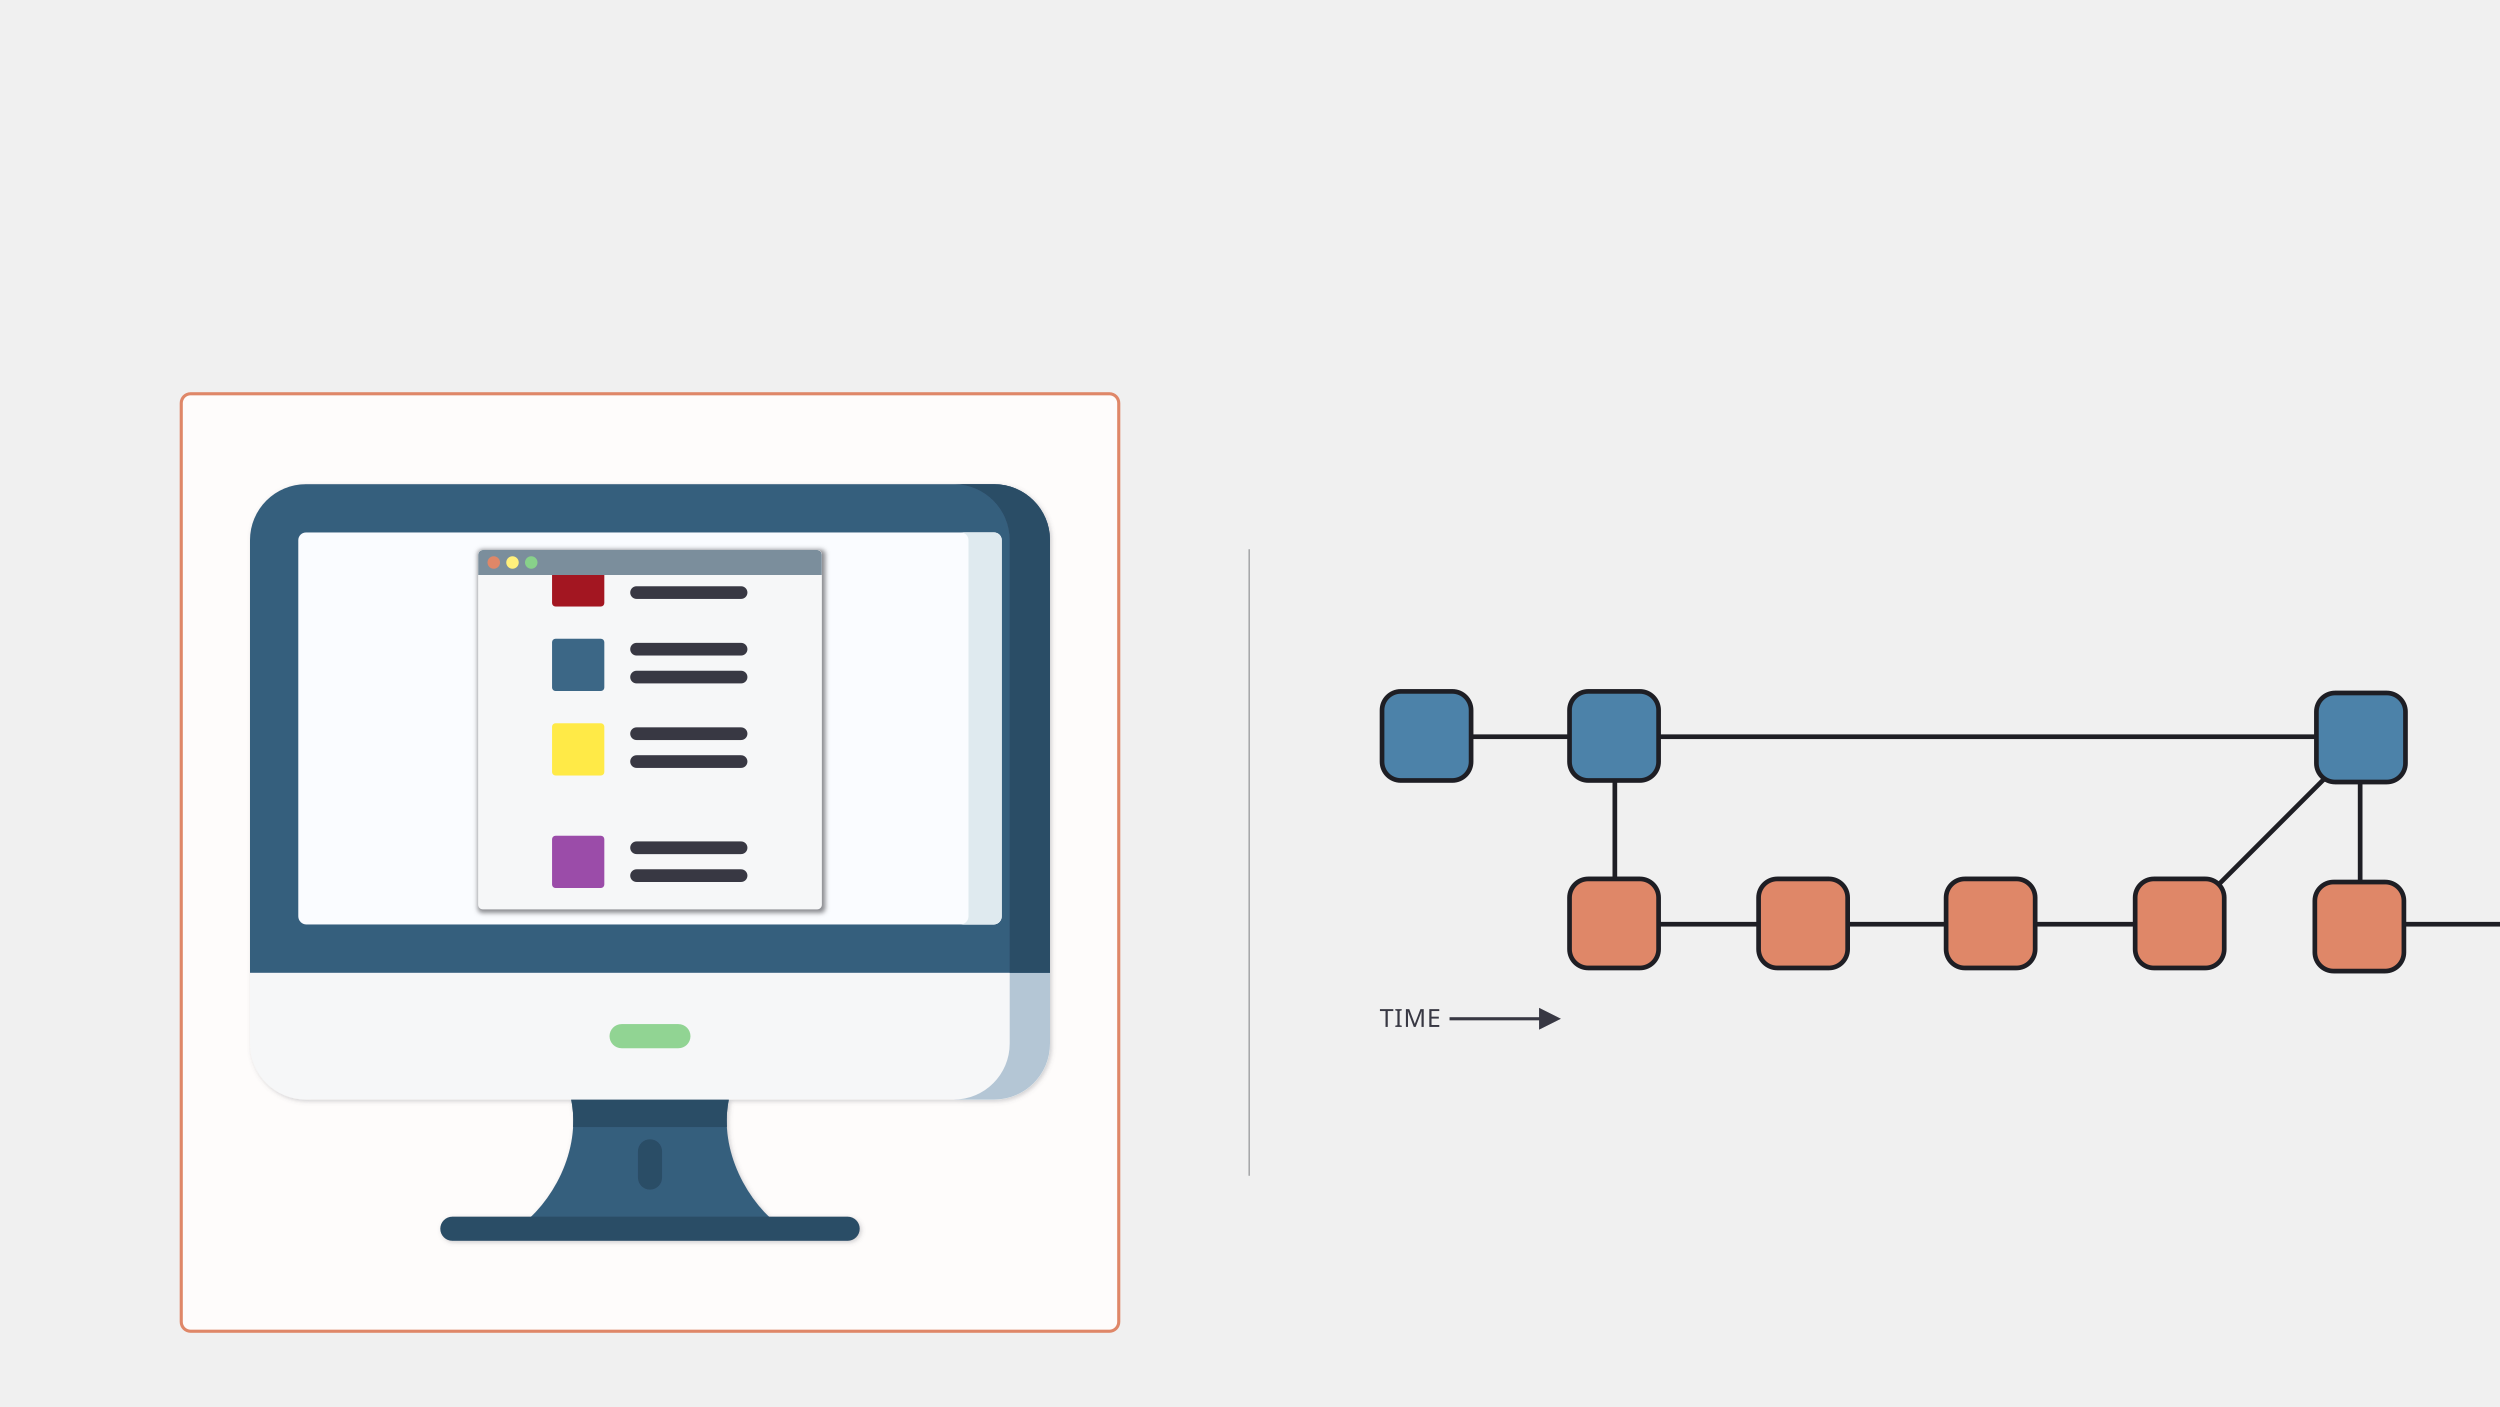
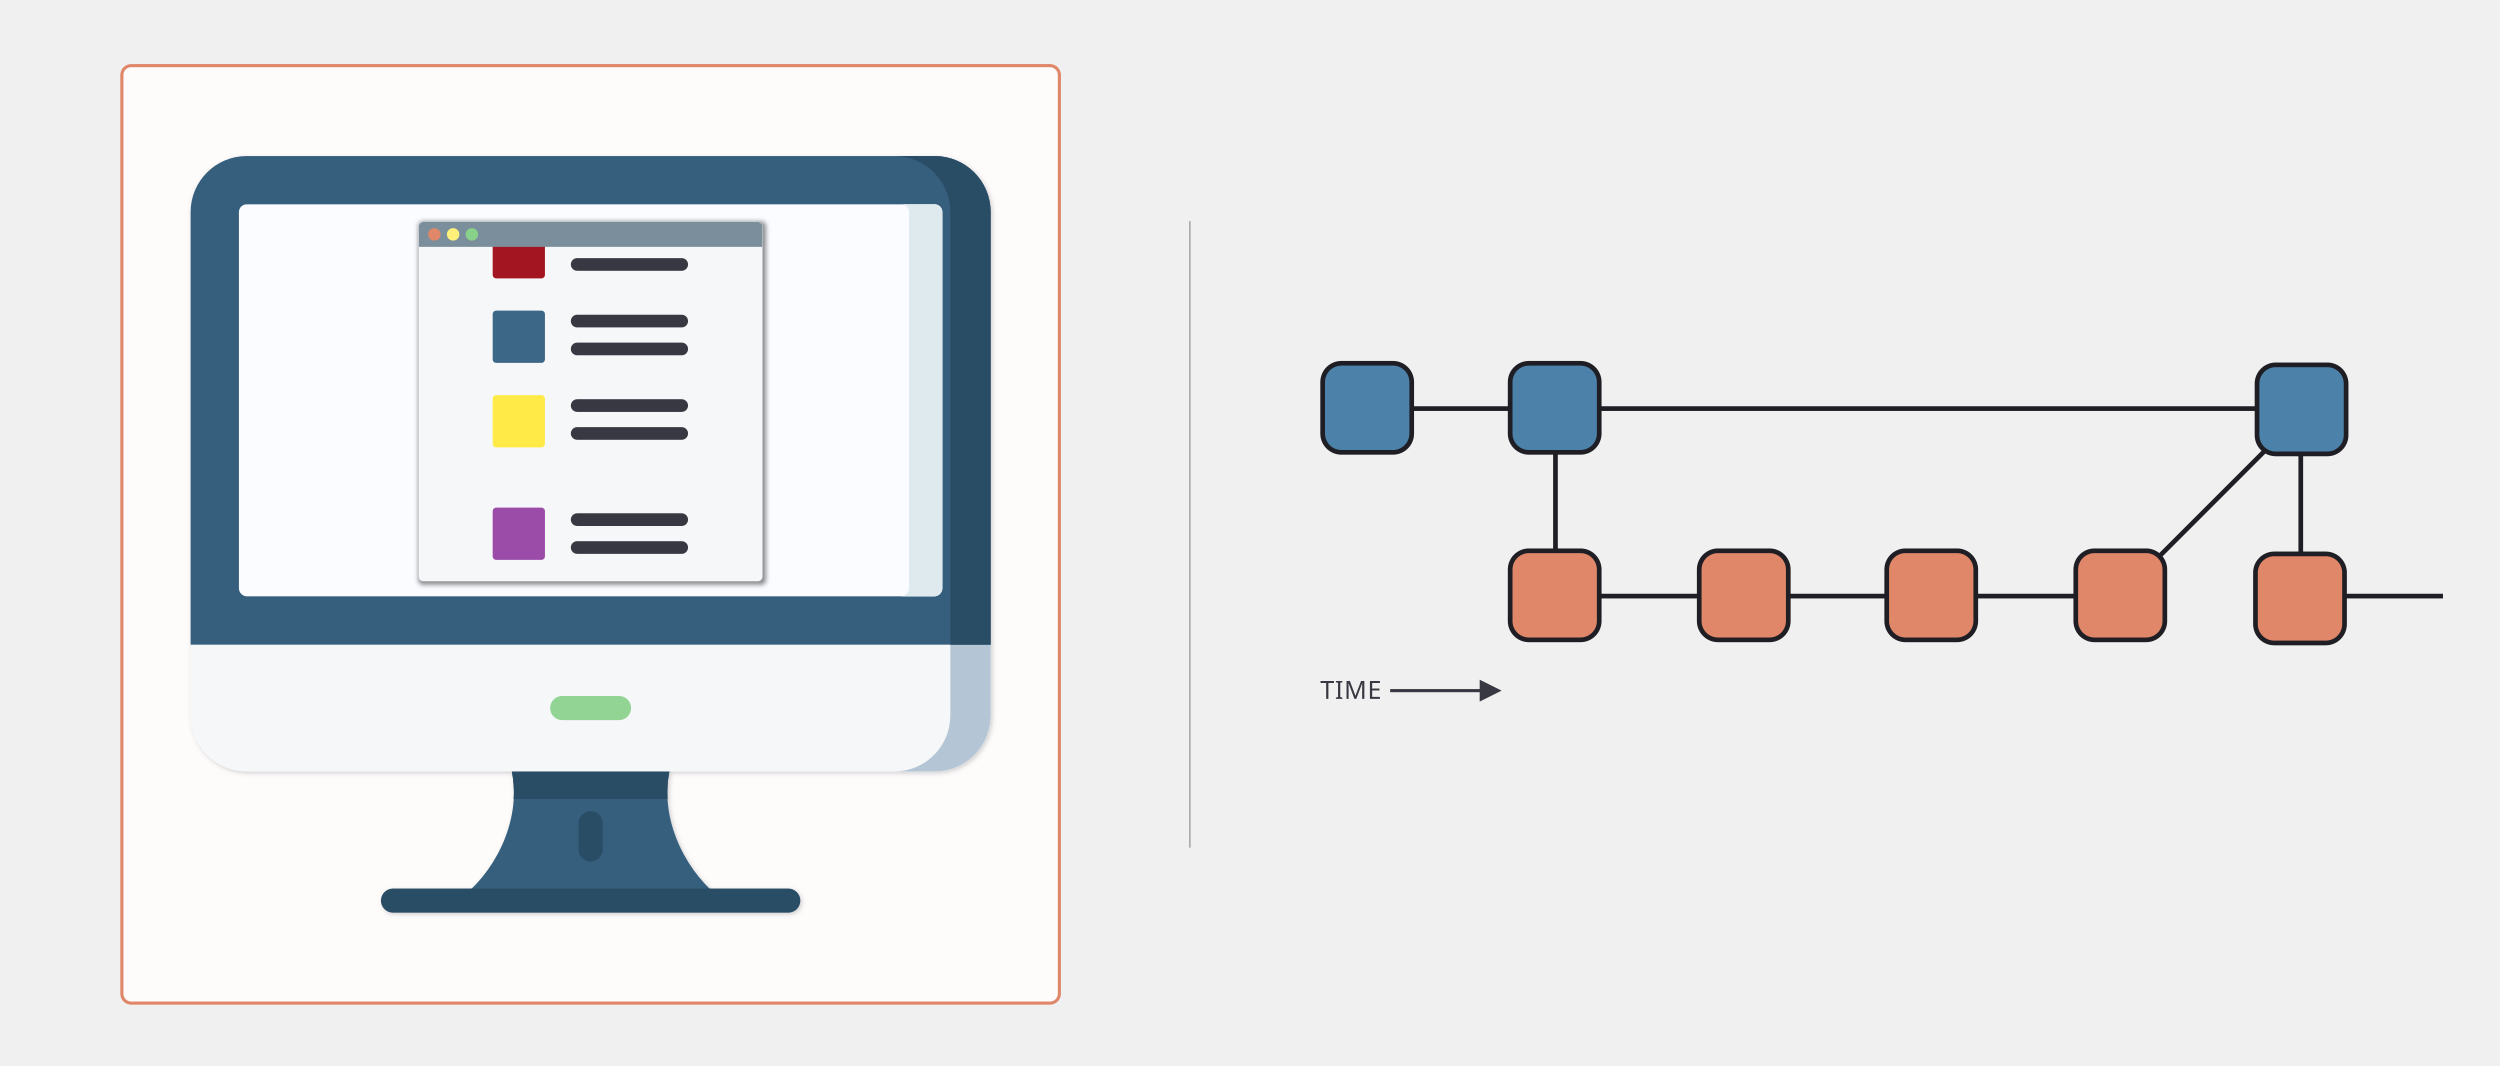
- <svg xmlns="http://www.w3.org/2000/svg" xmlns:xlink="http://www.w3.org/1999/xlink" width="1600px" height="900px" viewBox="0 0 1600 900" version="1.1">
+ <svg xmlns="http://www.w3.org/2000/svg" xmlns:xlink="http://www.w3.org/1999/xlink" width="1600px" height="682px" viewBox="0 0 1600 682" version="1.1">
  <defs>
    <filter x="-1.6%" y="-1.6%" width="103.1%" height="103.3%" filterUnits="objectBoundingBox" id="filter-1">
      <feOffset dx="1" dy="1" in="SourceAlpha" result="shadowOffsetOuter1" />
      <feGaussianBlur stdDeviation="1.5" in="shadowOffsetOuter1" result="shadowBlurOuter1" />
      <feColorMatrix values="0 0 0 0 0.118   0 0 0 0 0.118   0 0 0 0 0.141  0 0 0 0.3 0" type="matrix" in="shadowBlurOuter1" result="shadowMatrixOuter1" />
      <feMerge>
        <feMergeNode in="shadowMatrixOuter1" />
        <feMergeNode in="SourceGraphic" />
      </feMerge>
    </filter>
-     <rect id="path-2" x="306" y="352" width="220" height="230" rx="3" />
+     <rect id="path-2" x="268" y="142" width="220" height="230" rx="3" />
    <filter x="-3.2%" y="-3.0%" width="107.3%" height="107.0%" filterUnits="objectBoundingBox" id="filter-4">
      <feMorphology radius="1" operator="dilate" in="SourceAlpha" result="shadowSpreadOuter1" />
      <feOffset dx="1" dy="1" in="shadowSpreadOuter1" result="shadowOffsetOuter1" />
      <feGaussianBlur stdDeviation="1.5" in="shadowOffsetOuter1" result="shadowBlurOuter1" />
      <feColorMatrix values="0 0 0 0 0.118   0 0 0 0 0.118   0 0 0 0 0.141  0 0 0 0.5 0" type="matrix" in="shadowBlurOuter1" />
    </filter>
  </defs>
  <g id="slide-8-study" stroke="none" stroke-width="1" fill="none" fill-rule="evenodd">
-     <g id="Group-2" transform="translate(883, 441)">
+     <g id="Group-2" transform="translate(845, 231)">
      <g id="Group" fill="#4C82A9" stroke="#1E1E24" stroke-width="3">
        <g id="idea-share">
          <rect id="Rectangle" x="1.5" y="1.5" width="57" height="57" rx="12" />
        </g>
      </g>
      <g id="Group" transform="translate(120, 0)" fill="#4C82A9" stroke="#1E1E24" stroke-width="3">
        <g id="idea-share">
          <rect id="Rectangle" x="1.5" y="1.5" width="57" height="57" rx="12" />
        </g>
      </g>
      <g id="Group" transform="translate(120, 120)" fill="#DF8768" stroke="#1E1E24" stroke-width="3">
        <g id="idea-draft">
          <rect id="Rectangle" x="1.5" y="1.5" width="57" height="57" rx="12" />
        </g>
      </g>
      <g id="Group" transform="translate(241, 120)" fill="#DF8768" stroke="#1E1E24" stroke-width="3">
        <g id="idea-draft">
          <rect id="Rectangle" x="1.5" y="1.5" width="57" height="57" rx="12" />
        </g>
      </g>
      <g id="Group" transform="translate(181, 150)" stroke="#1E1E24" stroke-linecap="square" stroke-width="3">
        <g id="horizontal-track">
          <line x1="0" y1="0.5" x2="60" y2="0.5" id="Line" />
        </g>
      </g>
      <g id="Group" transform="translate(361, 120)" fill="#DF8768" stroke="#1E1E24" stroke-width="3">
        <g id="idea-draft">
          <rect id="Rectangle" x="1.5" y="1.5" width="57" height="57" rx="12" />
        </g>
      </g>
      <g id="Group" transform="translate(301, 150)" stroke="#1E1E24" stroke-linecap="square" stroke-width="3">
        <g id="horizontal-track">
          <line x1="0" y1="0.5" x2="60" y2="0.5" id="Line" />
        </g>
      </g>
      <g id="Group" transform="translate(482, 120)" fill="#DF8768" stroke="#1E1E24" stroke-width="3">
        <g id="idea-draft">
          <rect id="Rectangle" x="1.5" y="1.5" width="57" height="57" rx="12" />
        </g>
      </g>
      <g id="Group" transform="translate(597, 122)" fill="#DF8768" stroke="#1E1E24" stroke-width="3">
        <g id="idea-draft">
          <rect id="Rectangle" x="1.5" y="1.5" width="57" height="57" rx="12" />
        </g>
      </g>
      <g id="Group" transform="translate(422, 150)" stroke="#1E1E24" stroke-linecap="square" stroke-width="3">
        <g id="horizontal-track">
          <line x1="0" y1="0.5" x2="60" y2="0.5" id="Line" />
        </g>
      </g>
      <g id="Group" transform="translate(657, 150)" stroke="#1E1E24" stroke-linecap="square" stroke-width="3">
        <g id="horizontal-track">
          <line x1="0" y1="0.5" x2="60" y2="0.5" id="Line" />
        </g>
      </g>
      <g id="Group" transform="translate(60, 30)" stroke="#1E1E24" stroke-linecap="square" stroke-width="3">
        <g id="horizontal-track">
          <line x1="0" y1="0.5" x2="60" y2="0.5" id="Line" />
        </g>
      </g>
      <g id="time-reference-frame" transform="translate(0, 200)" fill="#383843">
        <path id="Line-2" d="M102,4 L116,11 L102,18 L102,12 L44.697,12 L44.697,10 L102,10 L102,4 Z" fill-rule="nonzero" />
        <text id="TIME" font-family="Nunito-Regular, Nunito" font-size="16" font-weight="normal" letter-spacing="0.457">
          <tspan x="0" y="16.256">TIME</tspan>
        </text>
      </g>
      <g id="Group" transform="translate(150, 60)" stroke="#1E1E24" stroke-linecap="square" stroke-width="3">
        <g id="vertical-track">
          <line x1="0.5" y1="0" x2="0.5" y2="60" id="Line" />
        </g>
      </g>
      <g id="Group" transform="translate(627, 61)" stroke="#1E1E24" stroke-linecap="square" stroke-width="3">
        <g id="vertical-track">
          <line x1="0.5" y1="0" x2="0.5" y2="60" id="Line" />
        </g>
      </g>
      <g id="Group" transform="translate(598, 1)" fill="#4C82A9" stroke="#1E1E24" stroke-width="3">
        <g id="idea-share">
          <rect id="Rectangle" x="1.5" y="1.5" width="57" height="57" rx="12" />
        </g>
      </g>
      <g id="Group" transform="translate(537, 58)" stroke="#1E1E24" stroke-linecap="square" stroke-width="3">
        <g id="diagonal-track">
          <line x1="33.5" y1="-13.098" x2="33.5" y2="80.098" id="Line" transform="translate(33.5, 33.5) rotate(-315) translate(-33.5, -33.5) " />
        </g>
      </g>
      <g id="Group" transform="translate(181, 30)" stroke="#1E1E24" stroke-linecap="square" stroke-width="3">
        <g id="horizontal-track" transform="translate(208.5, 0.5) scale(1, -1) translate(-208.5, -0.5) ">
          <line x1="0" y1="0.5" x2="417" y2="0.5" id="Line" />
        </g>
      </g>
    </g>
-     <rect id="Rectangle" stroke="#DF8768" stroke-width="2" fill="#FEFCFB" x="116" y="252" width="600" height="600" rx="6" />
-     <line x1="799.5" y1="352" x2="799.5" y2="752" id="Line" stroke="#A7A8AA" stroke-linecap="square" />
-     <g id="computer" filter="url(#filter-1)" transform="translate(160, 309.881)" fill-rule="nonzero">
+     <rect id="Rectangle" stroke="#DF8768" stroke-width="2" fill="#FEFCFB" x="78" y="42" width="600" height="600" rx="6" />
+     <line x1="761.5" y1="142" x2="761.5" y2="542" id="Line" stroke="#A7A8AA" stroke-linecap="square" />
+     <g id="computer" filter="url(#filter-1)" transform="translate(122, 99.881)" fill-rule="nonzero">
      <path d="M306.412,393.843 L288.101,373.239 L217.342,373.239 L205.587,393.843 C212.108,426.281 193.618,460.497 170.638,476.512 L341.36,476.512 C318.381,460.497 299.891,426.281 306.412,393.843 L306.412,393.843 Z" id="Path" fill="#365E7D" />
      <path d="M205.588,393.843 C206.763,399.69 207.115,405.593 206.786,411.438 L305.216,411.438 C304.887,405.593 305.238,399.69 306.414,393.843 L289.687,373.239 L217.344,373.239 L205.588,393.843 Z" id="Path" fill="#2B4D66" />
      <path d="M382.49,484.238 L129.51,484.238 C125.243,484.238 121.784,480.779 121.784,476.512 C121.784,472.245 125.243,468.786 129.51,468.786 L382.49,468.786 C386.758,468.786 390.216,472.245 390.216,476.512 C390.216,480.779 386.757,484.238 382.49,484.238 Z" id="Path" fill="#2B4D66" />
      <path d="M256,451.498 C251.733,451.498 248.274,448.039 248.274,443.772 L248.274,426.973 C248.274,422.705 251.733,419.247 256,419.247 C260.267,419.247 263.727,422.706 263.727,426.973 L263.727,443.772 C263.727,448.039 260.267,451.498 256,451.498 L256,451.498 Z" id="Path" fill="#2B4D66" />
      <path d="M512,312.691 L486.21,292.087 L19.035,292.087 L0,312.691 L0,358.031 C0,377.809 16.033,393.843 35.812,393.843 L476.188,393.843 C495.966,393.843 512,377.81 512,358.031 L512,312.691 Z" id="Path" fill="#F6F7F8" />
      <path d="M486.21,292.088 L486.21,358.032 C486.21,377.81 470.176,393.844 450.398,393.844 L476.188,393.844 C495.966,393.844 512,377.811 512,358.032 L512,312.692 L486.21,292.088 Z" id="Path" fill="#B4C6D5" />
      <path d="M274.176,360.994 L237.825,360.994 C233.558,360.994 230.099,357.535 230.099,353.268 C230.099,349 233.558,345.542 237.825,345.542 L274.176,345.542 C278.444,345.542 281.902,349.001 281.902,353.268 C281.902,357.535 278.443,360.994 274.176,360.994 Z" id="Path" fill="#91D493" />
      <path d="M512,312.691 L0,312.691 L0,35.812 C0,16.034 16.033,1.25055521e-12 35.812,1.25055521e-12 L476.188,1.25055521e-12 C495.966,1.25055521e-12 512,16.033 512,35.812 L512,312.691 Z" id="Path" fill="#365E7D" />
      <path d="M476.188,1.25055521e-12 L450.398,1.25055521e-12 C470.176,1.25055521e-12 486.21,16.033 486.21,35.812 L486.21,312.691 L512,312.691 L512,35.812 C512,16.033 495.966,1.25055521e-12 476.188,1.25055521e-12 Z" id="Path" fill="#2B4D66" />
      <path d="M30.906,276.56 L30.906,35.812 C30.906,33.102 33.103,30.906 35.812,30.906 L476.188,30.906 C478.898,30.906 481.094,33.103 481.094,35.812 L481.094,276.56 C481.094,279.446 478.754,281.786 475.868,281.786 L36.132,281.786 C33.245,281.786 30.906,279.446 30.906,276.56 Z" id="Path" fill="#FAFCFF" />
      <path d="M476.188,30.905 L454.922,30.905 C457.632,30.905 459.828,33.102 459.828,35.811 L459.828,276.559 C459.828,279.445 457.488,281.785 454.602,281.785 L475.868,281.785 C478.754,281.785 481.094,279.445 481.094,276.559 L481.094,35.812 C481.094,33.102 478.898,30.905 476.188,30.905 Z" id="Path" fill="#DFEAEF" />
    </g>
    <mask id="mask-3" fill="white">
      <use xlink:href="#path-2" />
    </mask>
    <g id="window">
      <use fill="black" fill-opacity="1" filter="url(#filter-4)" xlink:href="#path-2" />
      <use fill="#F6F7F8" fill-rule="evenodd" xlink:href="#path-2" />
    </g>
    <g id="survey" mask="url(#mask-3)">
-       <g transform="translate(353, 315)">
+       <g transform="translate(315, 105)">
        <path d="M31.535,73.17 L2.545,73.17 C1.313,73.17 0.314,72.172 0.314,70.94 L0.314,41.95 C0.314,40.718 1.313,39.72 2.545,39.72 L31.535,39.72 C32.767,39.72 33.765,40.718 33.765,41.95 L33.765,70.94 C33.765,72.172 32.767,73.17 31.535,73.17 Z" id="Path" fill="#A31621" fill-rule="nonzero" />
        <path d="M31.535,127.249 L2.545,127.249 C1.313,127.249 0.314,126.251 0.314,125.019 L0.314,96.029 C0.314,94.797 1.313,93.798 2.545,93.798 L31.535,93.798 C32.767,93.798 33.765,94.797 33.765,96.029 L33.765,125.019 C33.765,126.251 32.767,127.249 31.535,127.249 Z" id="Path" fill="#3C6786" fill-rule="nonzero" />
        <path d="M31.535,181.327 L2.545,181.327 C1.313,181.327 0.314,180.329 0.314,179.097 L0.314,150.107 C0.314,148.875 1.313,147.876 2.545,147.876 L31.535,147.876 C32.767,147.876 33.765,148.875 33.765,150.107 L33.765,179.097 C33.765,180.329 32.767,181.327 31.535,181.327 Z" id="Path" fill="#FFEA47" fill-rule="nonzero" />
        <path d="M31.535,253.327 L2.545,253.327 C1.313,253.327 0.314,252.329 0.314,251.097 L0.314,222.107 C0.314,220.875 1.313,219.876 2.545,219.876 L31.535,219.876 C32.767,219.876 33.765,220.875 33.765,222.107 L33.765,251.097 C33.765,252.329 32.767,253.327 31.535,253.327 Z" id="Path" fill="#9B4CA9" fill-rule="nonzero" />
        <g id="Group" stroke-width="1" fill="none" fill-rule="evenodd" transform="translate(49.92941, 41.94118)">
          <path d="M4.464,8.528 L71.365,8.528 C73.607,8.528 75.424,6.711 75.424,4.469 C75.424,2.227 73.607,0.41 71.365,0.41 L4.464,0.41 C2.222,0.41 0.405,2.227 0.405,4.469 C0.405,6.711 2.222,8.528 4.464,8.528 Z" id="Path" fill="#383843" fill-rule="nonzero" />
          <path d="M71.364,18.251 L4.464,18.251 C2.222,18.251 0.405,20.067 0.405,22.309 C0.405,24.552 2.222,26.368 4.464,26.368 L71.365,26.368 C73.607,26.368 75.424,24.552 75.424,22.309 C75.424,20.067 73.606,18.251 71.364,18.251 L71.364,18.251 Z" id="Path" fill="#383843" fill-rule="nonzero" />
          <path d="M71.364,54.489 L4.464,54.489 C2.222,54.489 0.405,56.306 0.405,58.548 C0.405,60.79 2.222,62.607 4.464,62.607 L71.365,62.607 C73.607,62.607 75.424,60.79 75.424,58.548 C75.424,56.306 73.606,54.489 71.364,54.489 L71.364,54.489 Z" id="Path" fill="#383843" fill-rule="nonzero" />
          <path d="M71.364,72.329 L4.464,72.329 C2.222,72.329 0.405,74.146 0.405,76.388 C0.405,78.63 2.222,80.446 4.464,80.446 L71.365,80.446 C73.607,80.446 75.424,78.63 75.424,76.388 C75.424,74.146 73.606,72.329 71.364,72.329 L71.364,72.329 Z" id="Path" fill="#383843" fill-rule="nonzero" />
          <path d="M71.364,108.566 L4.464,108.566 C2.222,108.566 0.405,110.383 0.405,112.625 C0.405,114.867 2.222,116.684 4.464,116.684 L71.365,116.684 C73.607,116.684 75.424,114.867 75.424,112.625 C75.424,110.383 73.606,108.566 71.364,108.566 L71.364,108.566 Z" id="Path" fill="#383843" fill-rule="nonzero" />
          <path d="M71.364,126.407 L4.464,126.407 C2.222,126.407 0.405,128.224 0.405,130.466 C0.405,132.708 2.222,134.525 4.464,134.525 L71.365,134.525 C73.607,134.525 75.424,132.708 75.424,130.466 C75.424,128.224 73.606,126.407 71.364,126.407 L71.364,126.407 Z" id="Path" fill="#383843" fill-rule="nonzero" />
          <path d="M71.364,181.566 L4.464,181.566 C2.222,181.566 0.405,183.383 0.405,185.625 C0.405,187.867 2.222,189.684 4.464,189.684 L71.365,189.684 C73.607,189.684 75.424,187.867 75.424,185.625 C75.424,183.383 73.606,181.566 71.364,181.566 L71.364,181.566 Z" id="Path" fill="#383843" fill-rule="nonzero" />
          <path d="M71.364,199.407 L4.464,199.407 C2.222,199.407 0.405,201.224 0.405,203.466 C0.405,205.708 2.222,207.525 4.464,207.525 L71.365,207.525 C73.607,207.525 75.424,205.708 75.424,203.466 C75.424,201.224 73.606,199.407 71.364,199.407 L71.364,199.407 Z" id="Path" fill="#383843" fill-rule="nonzero" />
        </g>
        <path d="M100.108,20.305 L23.172,20.305 C17.784,20.305 13.416,15.937 13.416,10.548 C13.416,5.16 17.784,0.792 23.172,0.792 L100.108,0.792 C105.497,0.792 109.865,5.16 109.865,10.548 C109.865,15.936 105.497,20.305 100.108,20.305 Z" id="Path" fill="#383843" fill-rule="nonzero" />
      </g>
    </g>
-     <line x1="331.5" y1="515.5" x2="500.5" y2="515.5" id="Line-2" stroke="#1E1E24" stroke-width="2" stroke-linecap="square" mask="url(#mask-3)" />
+     <line x1="293.5" y1="305.5" x2="462.5" y2="305.5" id="Line-2" stroke="#1E1E24" stroke-width="2" stroke-linecap="square" mask="url(#mask-3)" />
    <g id="header-bar" mask="url(#mask-3)">
-       <g transform="translate(306, 352)">
+       <g transform="translate(268, 142)">
        <path d="M3,0 L217,0 C218.657,-3.04359188e-16 220,1.343 220,3 L220,16 L220,16 L0,16 L0,3 C-2.02906125e-16,1.343 1.343,3.04359188e-16 3,0 Z" id="Rectangle" fill="#7B8E9C" />
        <circle id="Oval" fill="#DF8768" cx="10" cy="8" r="4" />
        <circle id="Oval" fill="#FFF07C" cx="22" cy="8" r="4" />
        <circle id="Oval" fill="#88D18A" cx="34" cy="8" r="4" />
      </g>
    </g>
  </g>
</svg>
